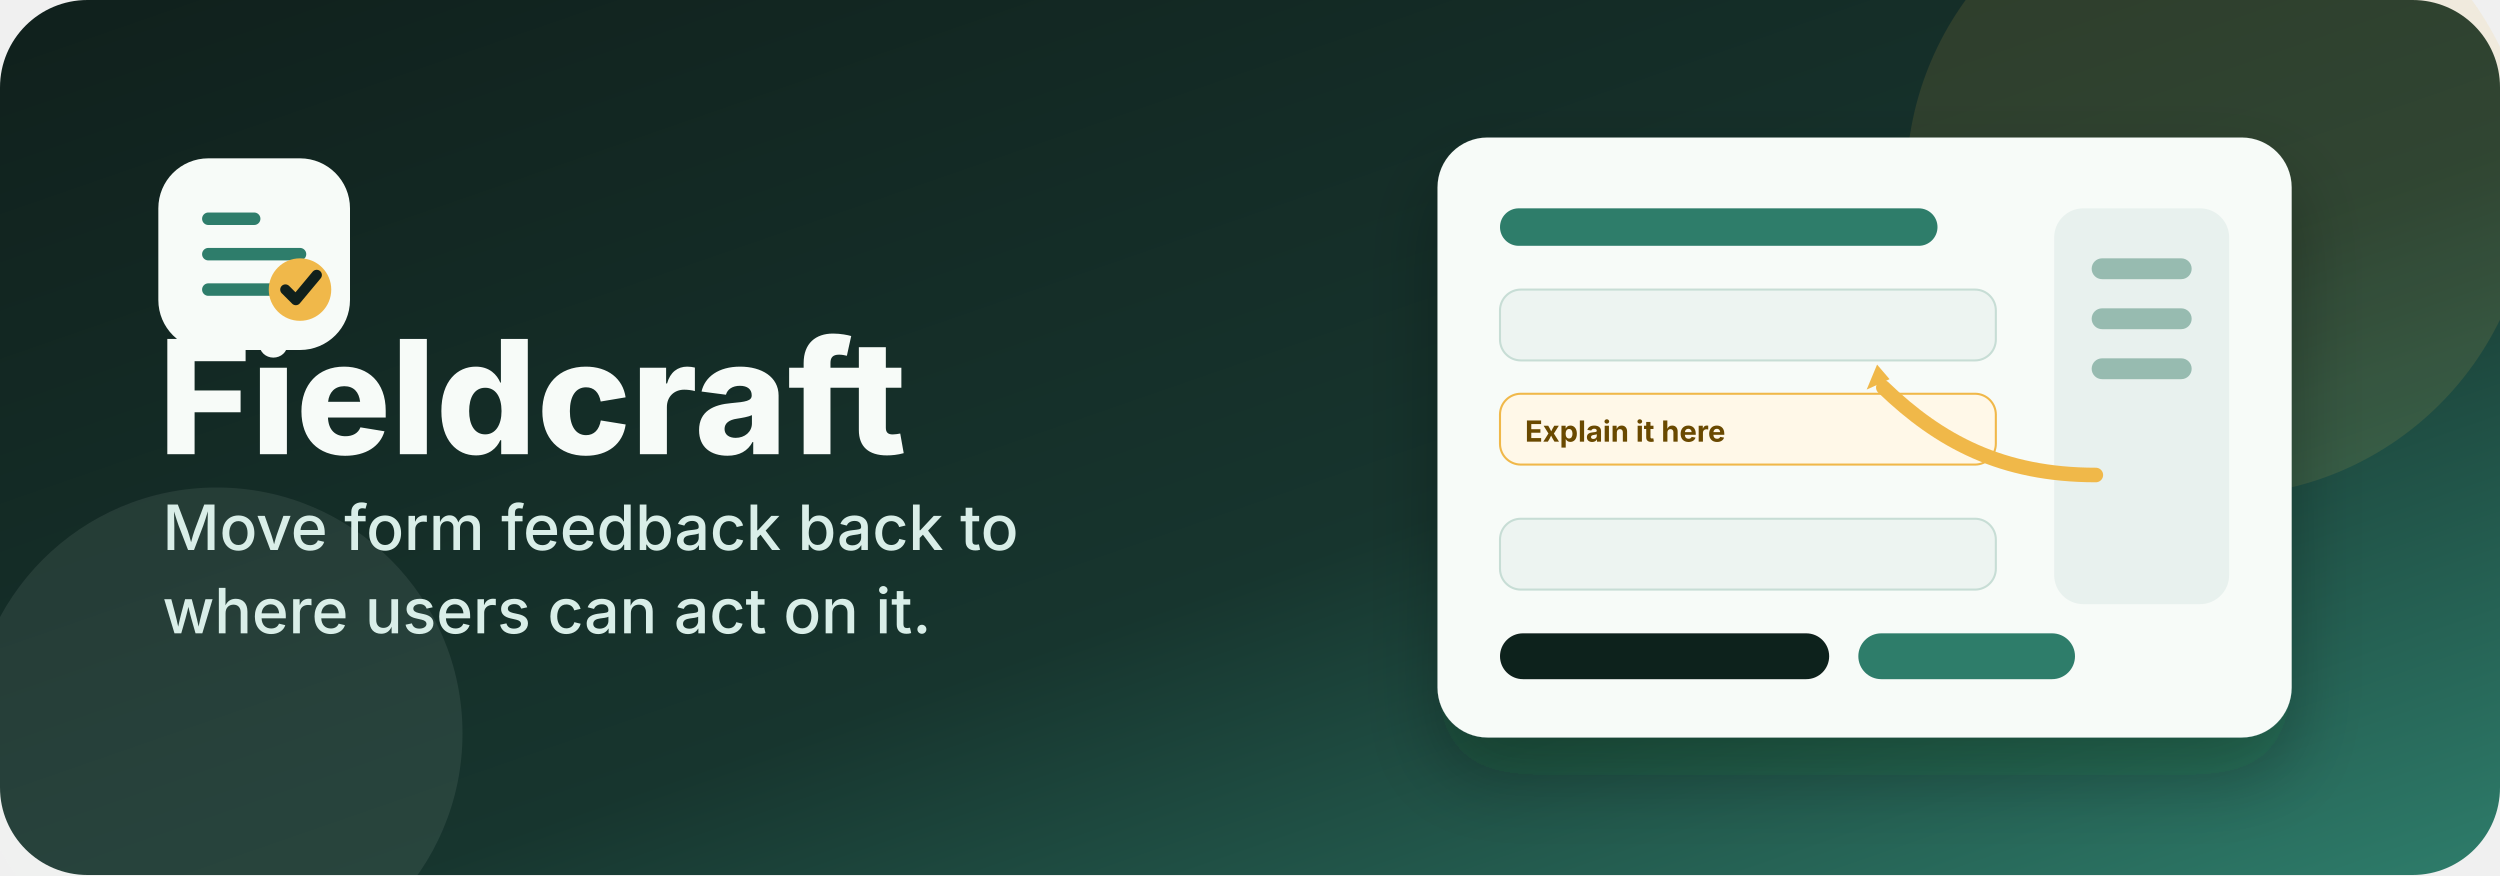
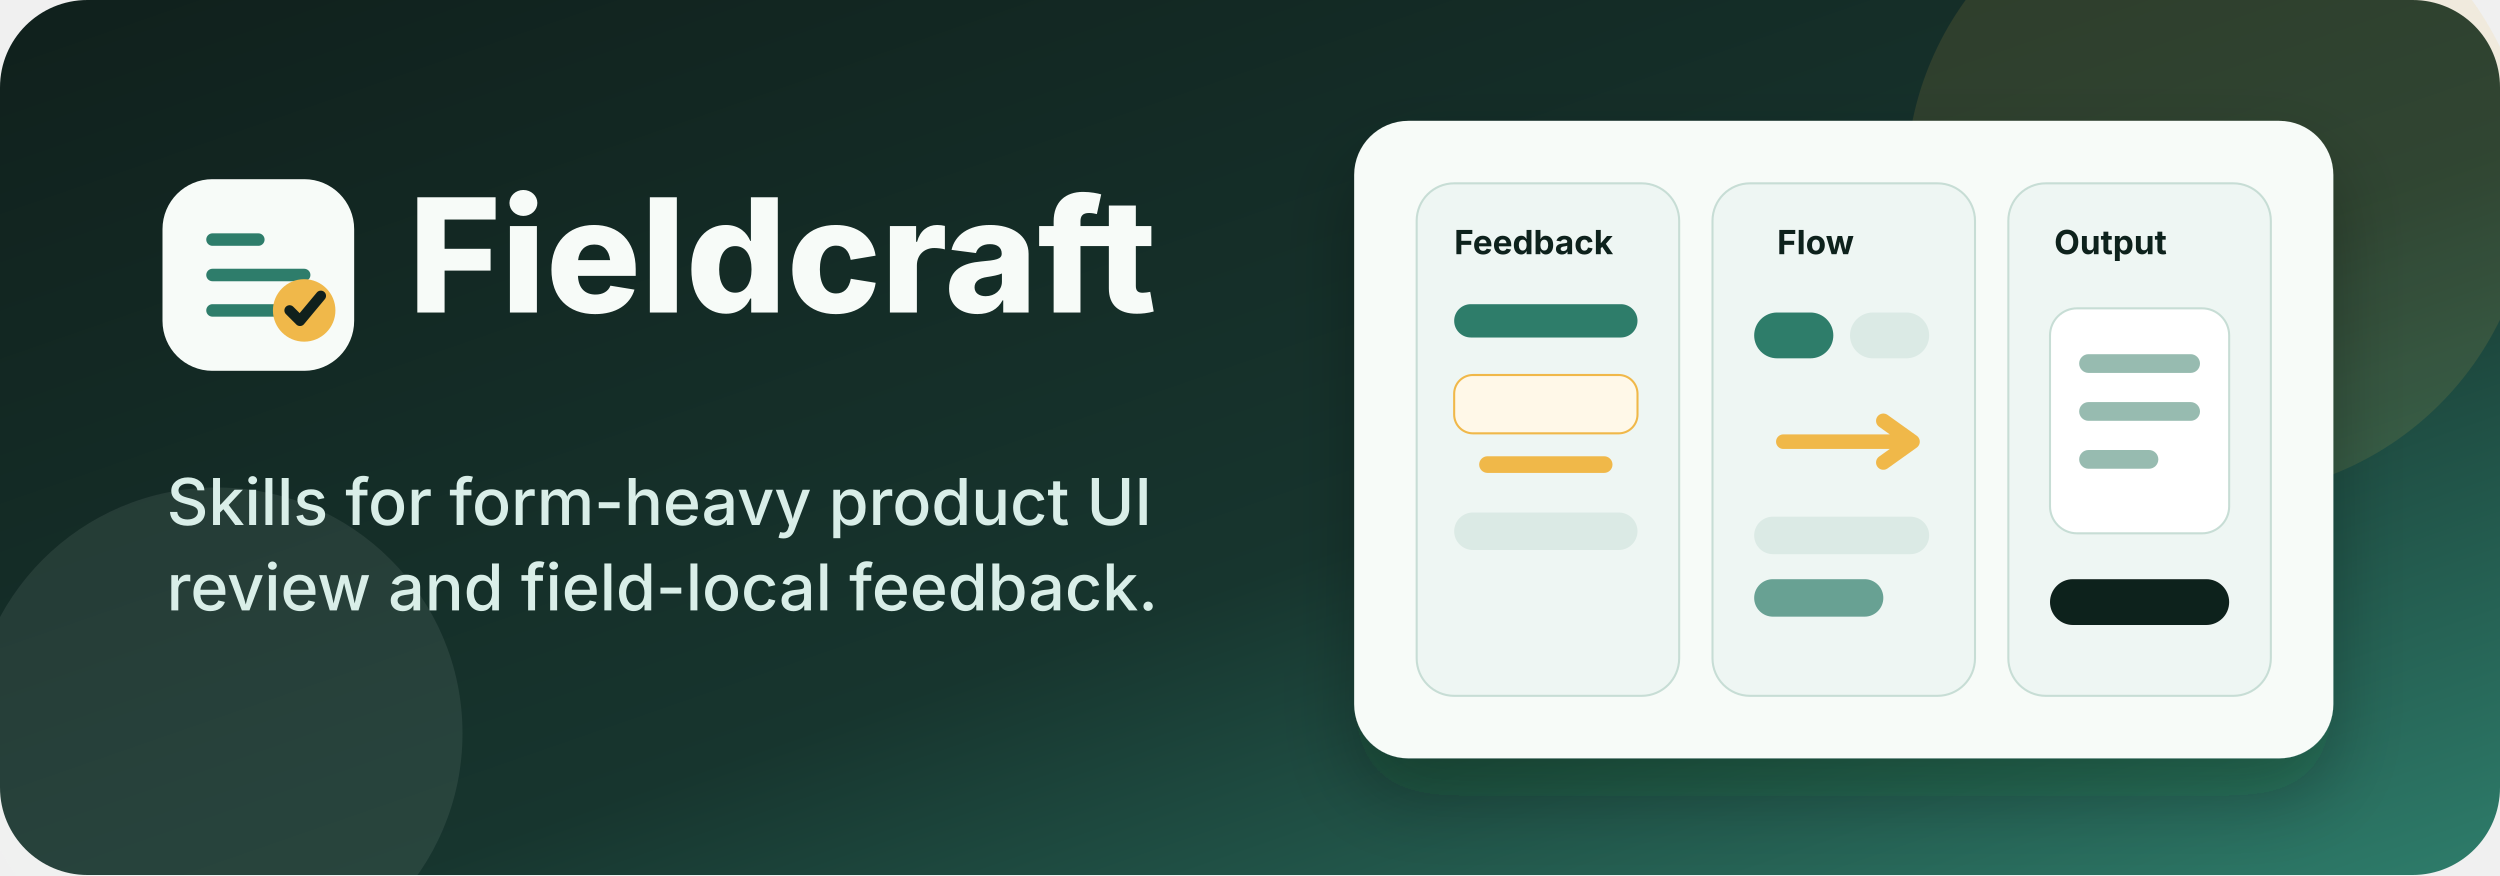
<svg xmlns="http://www.w3.org/2000/svg" viewBox="0 0 1200 420" role="img" aria-labelledby="title desc">
  <defs>
    <linearGradient id="bg" x1="0" x2="1" y1="0" y2="1">
      <stop offset="0" stop-color="#10201c" />
      <stop offset="0.58" stop-color="#17352e" />
      <stop offset="1" stop-color="#2e7d6b" />
    </linearGradient>
    <filter id="shadow" x="-20%" y="-20%" width="140%" height="140%">
      <feDropShadow dx="0" dy="18" stdDeviation="18" flood-color="#05120f" flood-opacity=".28" />
    </filter>
  </defs>
  <rect width="1200" height="420" rx="42" fill="url(#bg)" />
  <circle cx="1065" cy="88" r="150" fill="#f0b84a" opacity=".12" />
  <circle cx="104" cy="352" r="118" fill="#f7fbf8" opacity=".08" />
-   <g transform="translate(76 76)">
+   <g transform="translate(78 86)">
    <rect x="0" y="0" width="92" height="92" rx="24" fill="#f7fbf8" />
    <path d="M24 29h22M24 46h44M24 63h31" fill="none" stroke="#2e7d6b" stroke-width="6" stroke-linecap="round" />
    <circle cx="68" cy="63" r="15" fill="#f0b84a" />
    <path d="M61 63l5 5 10-12" fill="none" stroke="#10201c" stroke-width="5" stroke-linecap="round" stroke-linejoin="round" />
  </g>
-   <text x="76" y="218" fill="#f7fbf8" font-family="Inter, ui-sans-serif, system-ui, -apple-system, Segoe UI, sans-serif" font-size="76" font-weight="760">Fieldcraft</text>
-   <text x="78" y="264" fill="#d9eee8" font-family="Inter, ui-sans-serif, system-ui, -apple-system, Segoe UI, sans-serif" font-size="30" font-weight="520">Move form feedback back to</text>
-   <text x="78" y="304" fill="#d9eee8" font-family="Inter, ui-sans-serif, system-ui, -apple-system, Segoe UI, sans-serif" font-size="30" font-weight="520">where users can act on it.</text>
-   <g transform="translate(690 66)" filter="url(#shadow)">
-     <rect x="0" y="0" width="410" height="288" rx="24" fill="#f7fbf8" />
-     <rect x="30" y="34" width="210" height="18" rx="9" fill="#2e7d6b" />
-     <rect x="30" y="73" width="238" height="34" rx="10" fill="#edf4f1" stroke="#c7ddd5" />
-     <rect x="30" y="123" width="238" height="34" rx="10" fill="#fff8e8" stroke="#f0b84a" />
-     <text x="42" y="146" fill="#694800" font-family="Inter, ui-sans-serif, system-ui, -apple-system, Segoe UI, sans-serif" font-size="14" font-weight="650">Explain it here</text>
-     <rect x="30" y="183" width="238" height="34" rx="10" fill="#edf4f1" stroke="#c7ddd5" />
-     <rect x="296" y="34" width="84" height="190" rx="14" fill="#e8f1ee" />
-     <rect x="314" y="58" width="48" height="10" rx="5" fill="#97bbb0" />
-     <rect x="314" y="82" width="48" height="10" rx="5" fill="#97bbb0" />
-     <rect x="314" y="106" width="48" height="10" rx="5" fill="#97bbb0" />
-     <path d="M316 162c-45 0-75-16-102-42" fill="none" stroke="#f0b84a" stroke-width="7" stroke-linecap="round" />
-     <path d="M217 116l-11 5 5-12" fill="#f0b84a" />
-     <rect x="30" y="238" width="158" height="22" rx="11" fill="#10201c" />
-     <rect x="202" y="238" width="104" height="22" rx="11" fill="#2e7d6b" />
+   <text x="196" y="150" fill="#f7fbf8" font-family="Inter, ui-sans-serif, system-ui, -apple-system, Segoe UI, sans-serif" font-size="76" font-weight="760">Fieldcraft</text>
+   <text x="80" y="252" fill="#d9eee8" font-family="Inter, ui-sans-serif, system-ui, -apple-system, Segoe UI, sans-serif" font-size="31" font-weight="520">Skills for form-heavy product UI</text>
+   <text x="80" y="293" fill="#d9eee8" font-family="Inter, ui-sans-serif, system-ui, -apple-system, Segoe UI, sans-serif" font-size="31" font-weight="520">review and field-local feedback.</text>
+   <g transform="translate(650 58)" filter="url(#shadow)">
+     <rect x="0" y="0" width="470" height="306" rx="26" fill="#f7fbf8" />
+     <g transform="translate(30 30)">
+       <rect x="0" y="0" width="126" height="246" rx="18" fill="#eef6f3" stroke="#c7ddd5" />
+       <text x="18" y="34" fill="#10201c" font-family="Inter, ui-sans-serif, system-ui, -apple-system, Segoe UI, sans-serif" font-size="16" font-weight="720">Feedback</text>
+       <rect x="18" y="58" width="88" height="16" rx="8" fill="#2e7d6b" />
+       <rect x="18" y="92" width="88" height="28" rx="9" fill="#fff8e8" stroke="#f0b84a" />
+       <rect x="30" y="131" width="64" height="8" rx="4" fill="#f0b84a" />
+       <rect x="18" y="158" width="88" height="18" rx="9" fill="#dbeae5" />
+     </g>
+     <g transform="translate(172 30)">
+       <rect x="0" y="0" width="126" height="246" rx="18" fill="#eef6f3" stroke="#c7ddd5" />
+       <text x="31" y="34" fill="#10201c" font-family="Inter, ui-sans-serif, system-ui, -apple-system, Segoe UI, sans-serif" font-size="16" font-weight="720">Flow</text>
+       <rect x="20" y="62" width="38" height="22" rx="11" fill="#2e7d6b" />
+       <rect x="66" y="62" width="38" height="22" rx="11" fill="#dbeae5" />
+       <path d="M34 124h58M82 114l14 10-14 10" fill="none" stroke="#f0b84a" stroke-width="7" stroke-linecap="round" stroke-linejoin="round" />
+       <rect x="20" y="160" width="84" height="18" rx="9" fill="#dbeae5" />
+       <rect x="20" y="190" width="62" height="18" rx="9" fill="#2e7d6b" opacity=".7" />
+     </g>
+     <g transform="translate(314 30)">
+       <rect x="0" y="0" width="126" height="246" rx="18" fill="#eef6f3" stroke="#c7ddd5" />
+       <text x="22" y="34" fill="#10201c" font-family="Inter, ui-sans-serif, system-ui, -apple-system, Segoe UI, sans-serif" font-size="16" font-weight="720">Output</text>
+       <rect x="20" y="60" width="86" height="108" rx="13" fill="#ffffff" stroke="#c7ddd5" />
+       <rect x="34" y="82" width="58" height="9" rx="4.5" fill="#97bbb0" />
+       <rect x="34" y="105" width="58" height="9" rx="4.5" fill="#97bbb0" />
+       <rect x="34" y="128" width="38" height="9" rx="4.5" fill="#97bbb0" />
+       <rect x="20" y="190" width="86" height="22" rx="11" fill="#10201c" />
+     </g>
  </g>
</svg>
